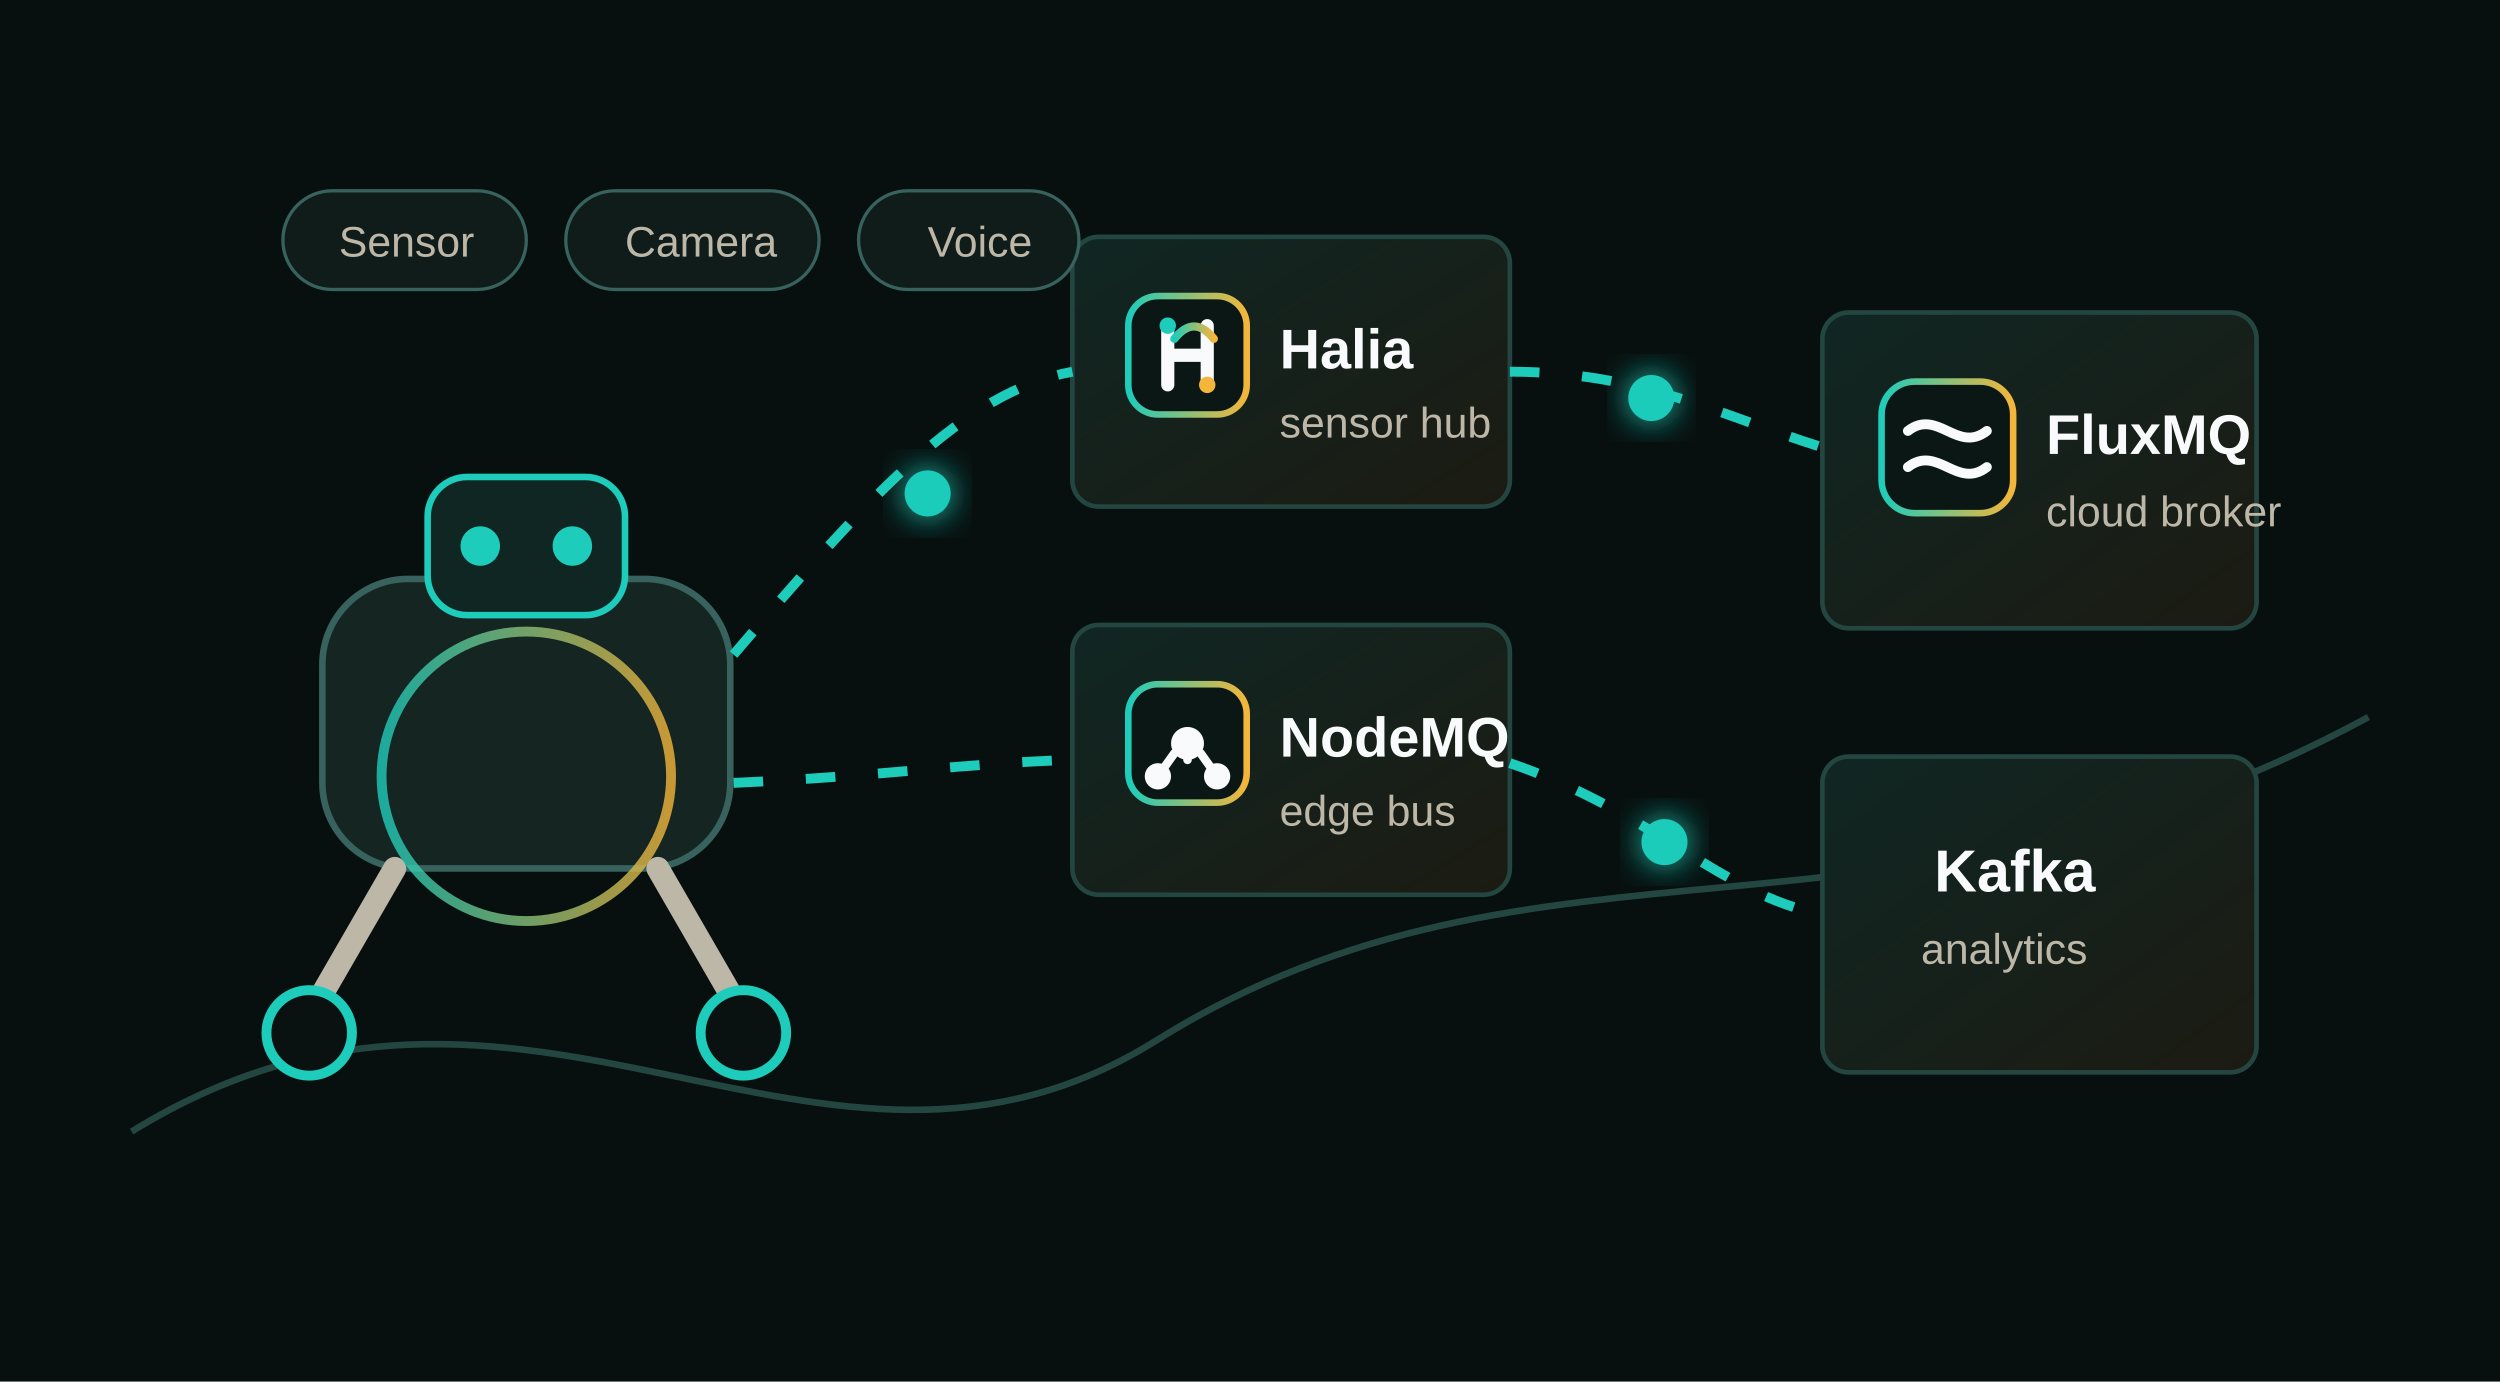
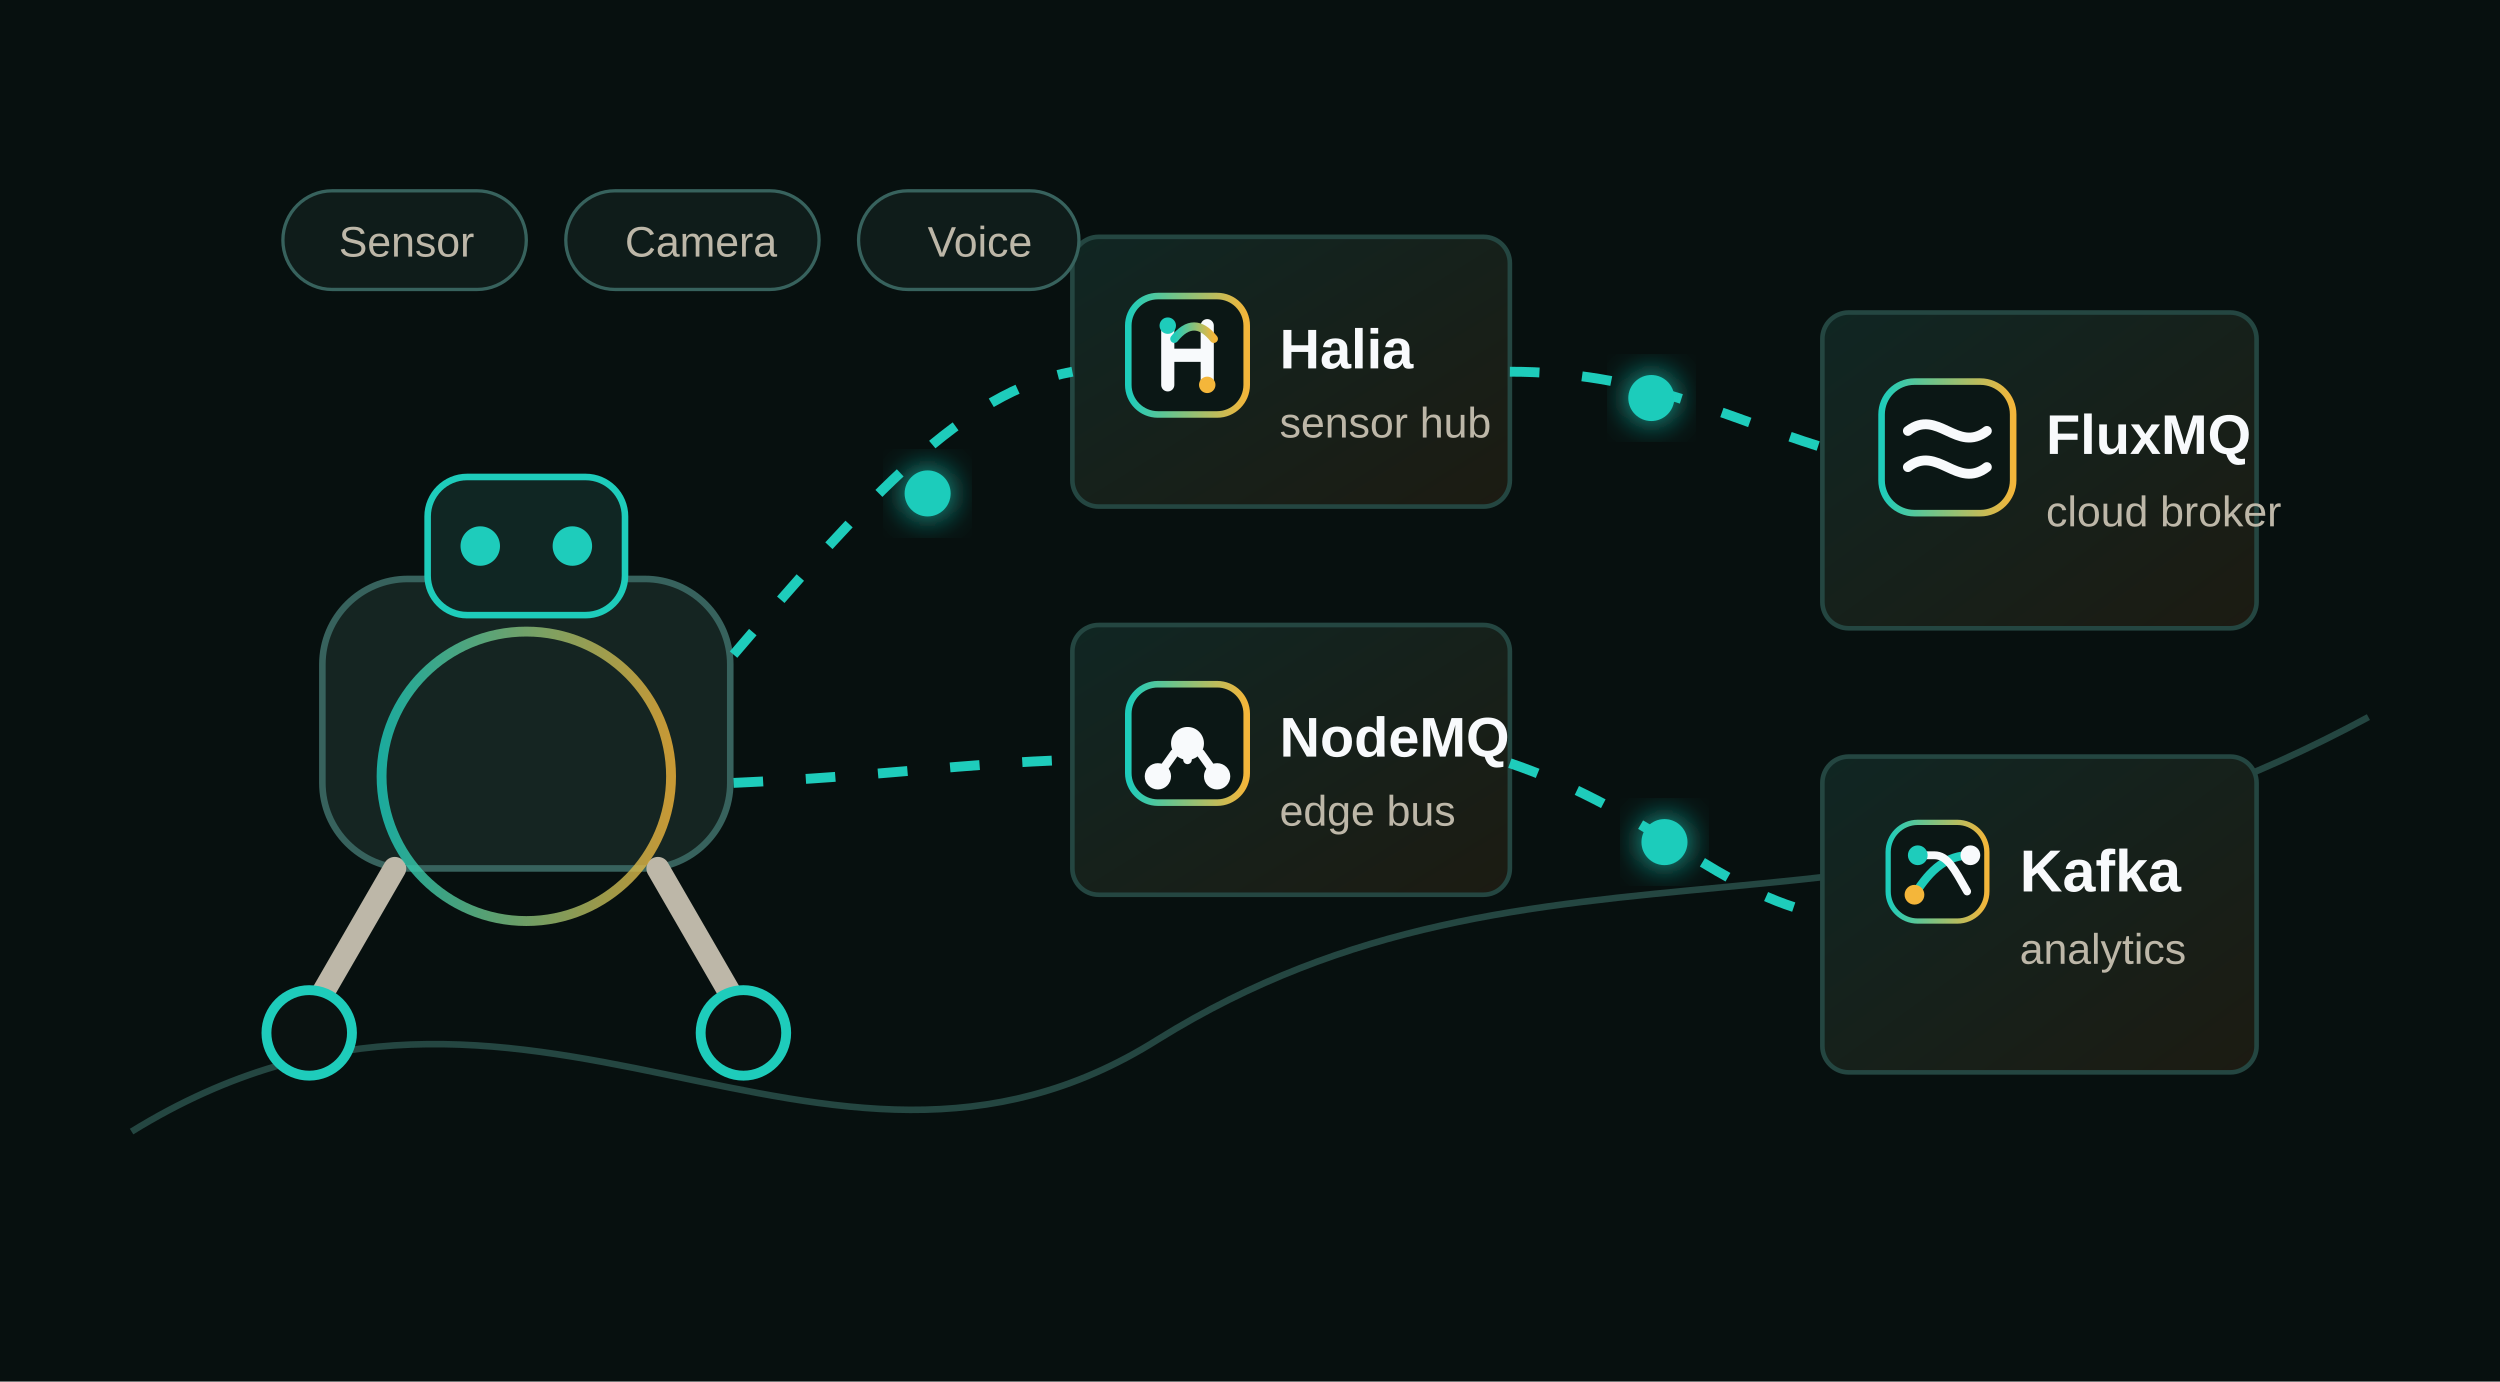
<svg xmlns="http://www.w3.org/2000/svg" viewBox="0 0 760 420" role="img" aria-labelledby="title desc">
  <defs>
    <linearGradient id="panel" x1="0" x2="1" y1="0" y2="1">
      <stop offset="0" stop-color="#102623" />
      <stop offset="1" stop-color="#1c1b12" />
    </linearGradient>
    <linearGradient id="accent" x1="0" x2="1">
      <stop offset="0" stop-color="#1eccbb" />
      <stop offset="1" stop-color="#f4b63a" />
    </linearGradient>
    <filter id="glow" x="-45%" y="-45%" width="190%" height="190%">
      <feGaussianBlur stdDeviation="5" result="blur" />
      <feMerge>
        <feMergeNode in="blur" />
        <feMergeNode in="SourceGraphic" />
      </feMerge>
    </filter>
    <style>
      .bg{fill:#07100f}
      .card{fill:url(#panel);stroke:#244641;stroke-width:1.4}
      .line{fill:none;stroke:#1eccbb;stroke-width:3;stroke-dasharray:9 13;animation:flow 3.1s linear infinite}
      .line2{animation-delay:.9s}
      .label{font:600 18px Arial,sans-serif;fill:#f8fafc}
      .small{font:500 13px Arial,sans-serif;fill:#bdb7a8}
      .bot{animation:move 5s ease-in-out infinite}
      .eye{fill:#1eccbb;animation:blink 3.2s ease-in-out infinite}
      .scan{fill:none;stroke:url(#accent);stroke-width:3;opacity:.8;animation:scan 2.6s ease-in-out infinite}
      .dot{fill:#1eccbb;filter:url(#glow);animation:pulse 2s ease-in-out infinite}
      .logoBox{fill:#0b1715;stroke:url(#accent);stroke-width:2}
      .logoH{fill:none;stroke:#f8fafc;stroke-width:4;stroke-linecap:round;stroke-linejoin:round}
      .logoArc{fill:none;stroke:url(#accent);stroke-width:2.5;stroke-linecap:round}
      .logoWave{fill:none;stroke:#f8fafc;stroke-width:3;stroke-linecap:round}
      .logoShield{fill:none;stroke:#f8fafc;stroke-width:2.8;stroke-linejoin:round}
      .logoNode{fill:none;stroke:#f8fafc;stroke-width:2.6;stroke-linecap:round;stroke-linejoin:round}
      .logoName{font:700 17px Arial,sans-serif;fill:#f8fafc}
+       .sysBox{fill:#0b1715;stroke:url(#accent);stroke-width:1.6}
+       .sysLine{fill:none;stroke:#f8fafc;stroke-width:2.4;stroke-linecap:round;stroke-linejoin:round}
+       .sysAccent{fill:#1eccbb}
+       .sysGold{fill:#f4b63a}
      @keyframes flow{to{stroke-dashoffset:-88}}
      @keyframes move{0%,100%{transform:translateX(0)}50%{transform:translateX(20px)}}
      @keyframes blink{0%,88%,100%{opacity:1}92%{opacity:.2}}
      @keyframes scan{0%{transform:scale(.75);opacity:.15;transform-origin:160px 236px}60%{transform:scale(1.25);opacity:.75;transform-origin:160px 236px}100%{transform:scale(1.5);opacity:0;transform-origin:160px 236px}}
      @keyframes pulse{0%,100%{opacity:.35;transform:scale(.9);transform-origin:center}50%{opacity:1;transform:scale(1.15);transform-origin:center}}
    </style>
  </defs>
  <rect class="bg" width="760" height="420" />
  <path d="M40 344 C160 270 249 381 352 316 C468 244 574 297 720 218" fill="none" stroke="#244641" stroke-width="2" />
  <g class="bot">
    <rect x="98" y="176" width="124" height="88" rx="26" fill="#152522" stroke="#37625d" stroke-width="2" />
    <rect x="130" y="145" width="60" height="42" rx="12" fill="#102623" stroke="#1eccbb" stroke-width="2" />
    <circle class="eye" cx="146" cy="166" r="6" />
    <circle class="eye" cx="174" cy="166" r="6" />
    <path d="M120 264l-26 45M200 264l26 45" stroke="#bdb7a8" stroke-width="7" stroke-linecap="round" />
    <circle cx="94" cy="314" r="13" fill="#0a1211" stroke="#1eccbb" stroke-width="3" />
    <circle cx="226" cy="314" r="13" fill="#0a1211" stroke="#1eccbb" stroke-width="3" />
    <circle class="scan" cx="160" cy="236" r="44" />
  </g>
  <g>
    <rect class="card" x="326" y="72" width="133" height="82" rx="8" />
    <g transform="translate(343 90)">
      <rect class="logoBox" width="36" height="36" rx="9" />
      <path class="logoH" d="M12 9v18M24 9v18M13 18h10" />
      <path class="logoArc" d="M14 13c4-5 8-5 12 0" />
      <circle cx="12" cy="9" r="2.5" fill="#1eccbb" />
      <circle cx="24" cy="27" r="2.5" fill="#f4b63a" />
    </g>
    <text class="logoName" x="389" y="112">Halia</text>
    <text class="small" x="389" y="133">sensor hub</text>
    <rect class="card" x="326" y="190" width="133" height="82" rx="8" />
    <g transform="translate(343 208)">
      <rect class="logoBox" width="36" height="36" rx="9" />
      <circle cx="18" cy="18" r="5" fill="#f8fafc" />
      <circle cx="9" cy="28" r="4" fill="#f8fafc" />
      <circle cx="27" cy="28" r="4" fill="#f8fafc" />
      <path class="logoNode" d="M18 23v-5M14 21l-5 7M22 21l5 7" />
    </g>
    <text class="logoName" x="389" y="230">NodeMQ</text>
    <text class="small" x="389" y="251">edge bus</text>
  </g>
  <g>
    <rect class="card" x="554" y="95" width="132" height="96" rx="8" />
    <g transform="translate(572 116)">
      <rect class="logoBox" width="40" height="40" rx="10" />
      <path class="logoWave" d="M8 15c9-7 15 7 24 0" />
      <path class="logoWave" d="M8 26c9-7 15 7 24 0" />
    </g>
    <text class="logoName" x="622" y="138">FluxMQ</text>
    <text class="small" x="622" y="160">cloud broker</text>
    <rect class="card" x="554" y="230" width="132" height="96" rx="8" />
-     <text class="label" x="588" y="271">Kafka</text>
-     <text class="small" x="584" y="293">analytics</text>
+     <g transform="translate(574 250)">
+       <rect class="sysBox" width="30" height="30" rx="9" />
+       <path d="M8 22c5-8 10-12 17-12" fill="none" stroke="#1eccbb" stroke-width="2.6" stroke-linecap="round" />
+       <path class="sysLine" d="M9 10h5c4 0 6 4 10 11" />
+       <circle class="sysAccent" cx="9" cy="10" r="3" />
+       <circle class="sysGold" cx="8" cy="22" r="3" />
+       <circle cx="25" cy="10" r="3" fill="#f8fafc" />
+     </g>
+     <text class="label" x="614" y="271">Kafka</text>
+     <text class="small" x="614" y="293">analytics</text>
  </g>
  <path class="line" d="M223 199 C264 151 293 119 326 113" />
  <path class="line line2" d="M223 238 C268 236 293 232 326 231" />
  <path class="line" d="M459 113 C499 113 522 126 554 136" />
  <path class="line line2" d="M459 232 C503 247 523 272 554 278" />
  <circle class="dot" cx="282" cy="150" r="7" />
  <circle class="dot" cx="502" cy="121" r="7" style="animation-delay:.7s" />
  <circle class="dot" cx="506" cy="256" r="7" style="animation-delay:1.2s" />
  <g>
    <rect x="86" y="58" width="74" height="30" rx="15" fill="#0f1c1a" stroke="#37625d" />
    <text class="small" x="103" y="78">Sensor</text>
    <rect x="172" y="58" width="77" height="30" rx="15" fill="#0f1c1a" stroke="#37625d" />
    <text class="small" x="190" y="78">Camera</text>
    <rect x="261" y="58" width="67" height="30" rx="15" fill="#0f1c1a" stroke="#37625d" />
    <text class="small" x="282" y="78">Voice</text>
  </g>
</svg>
